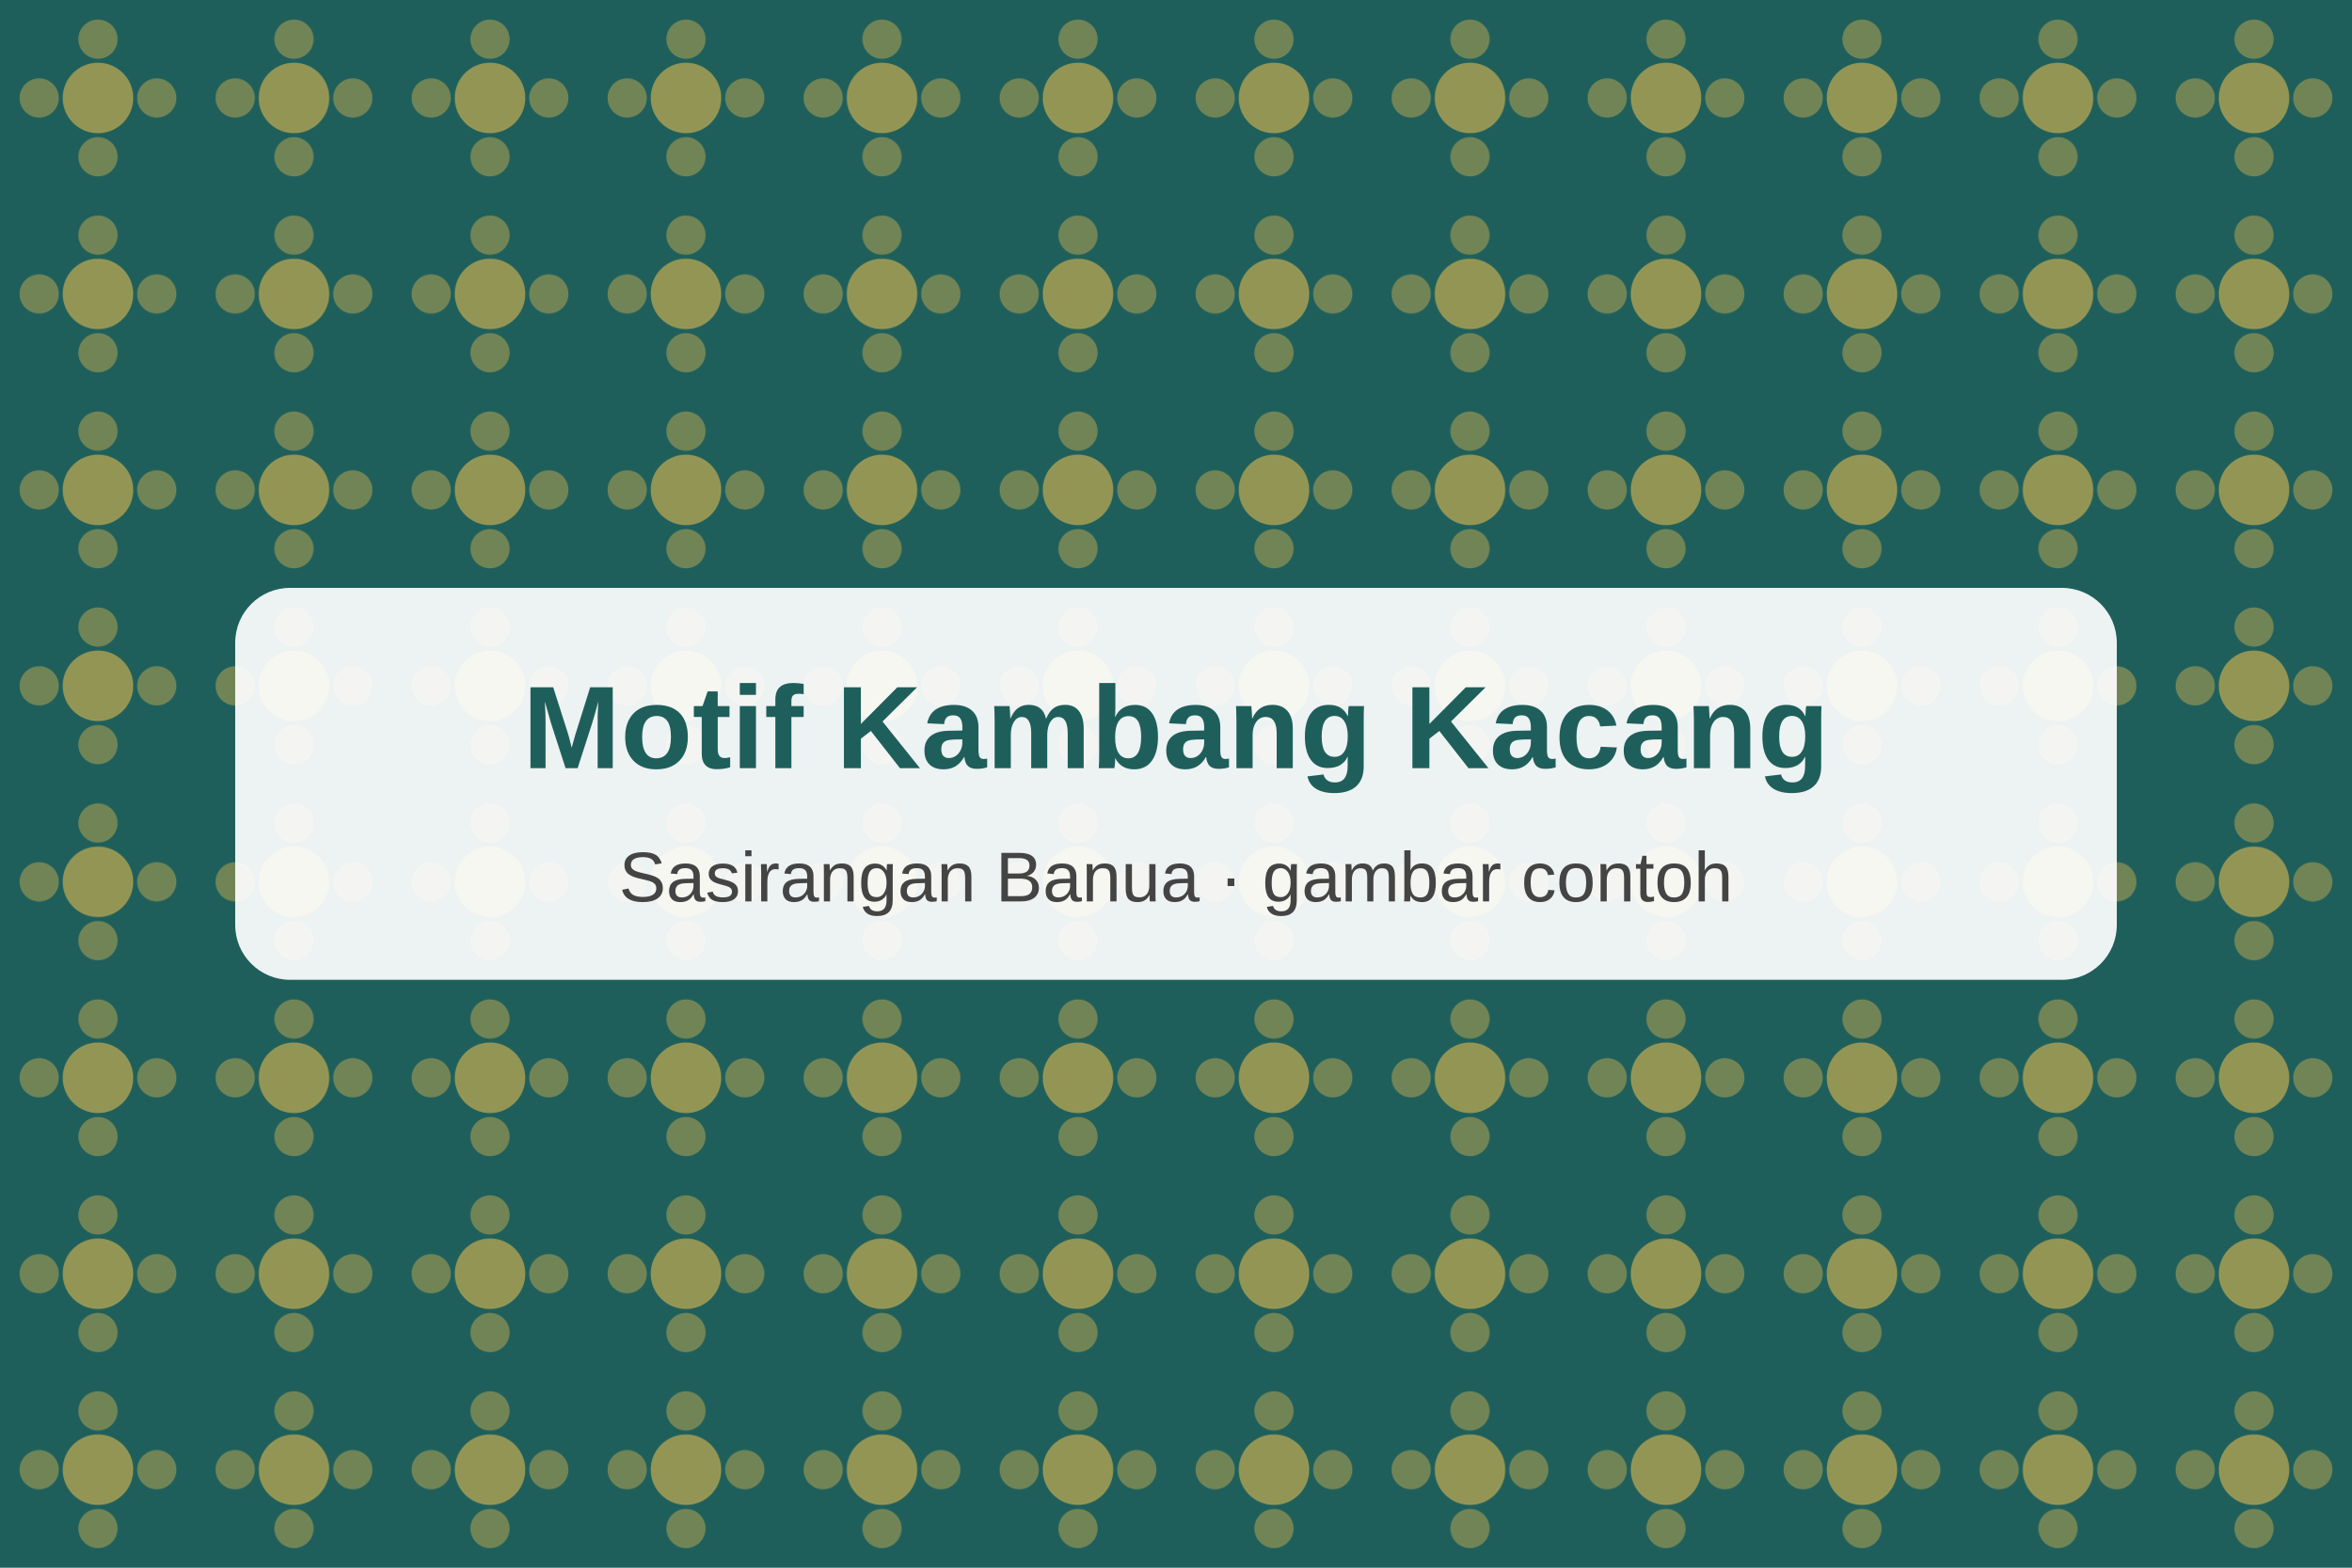
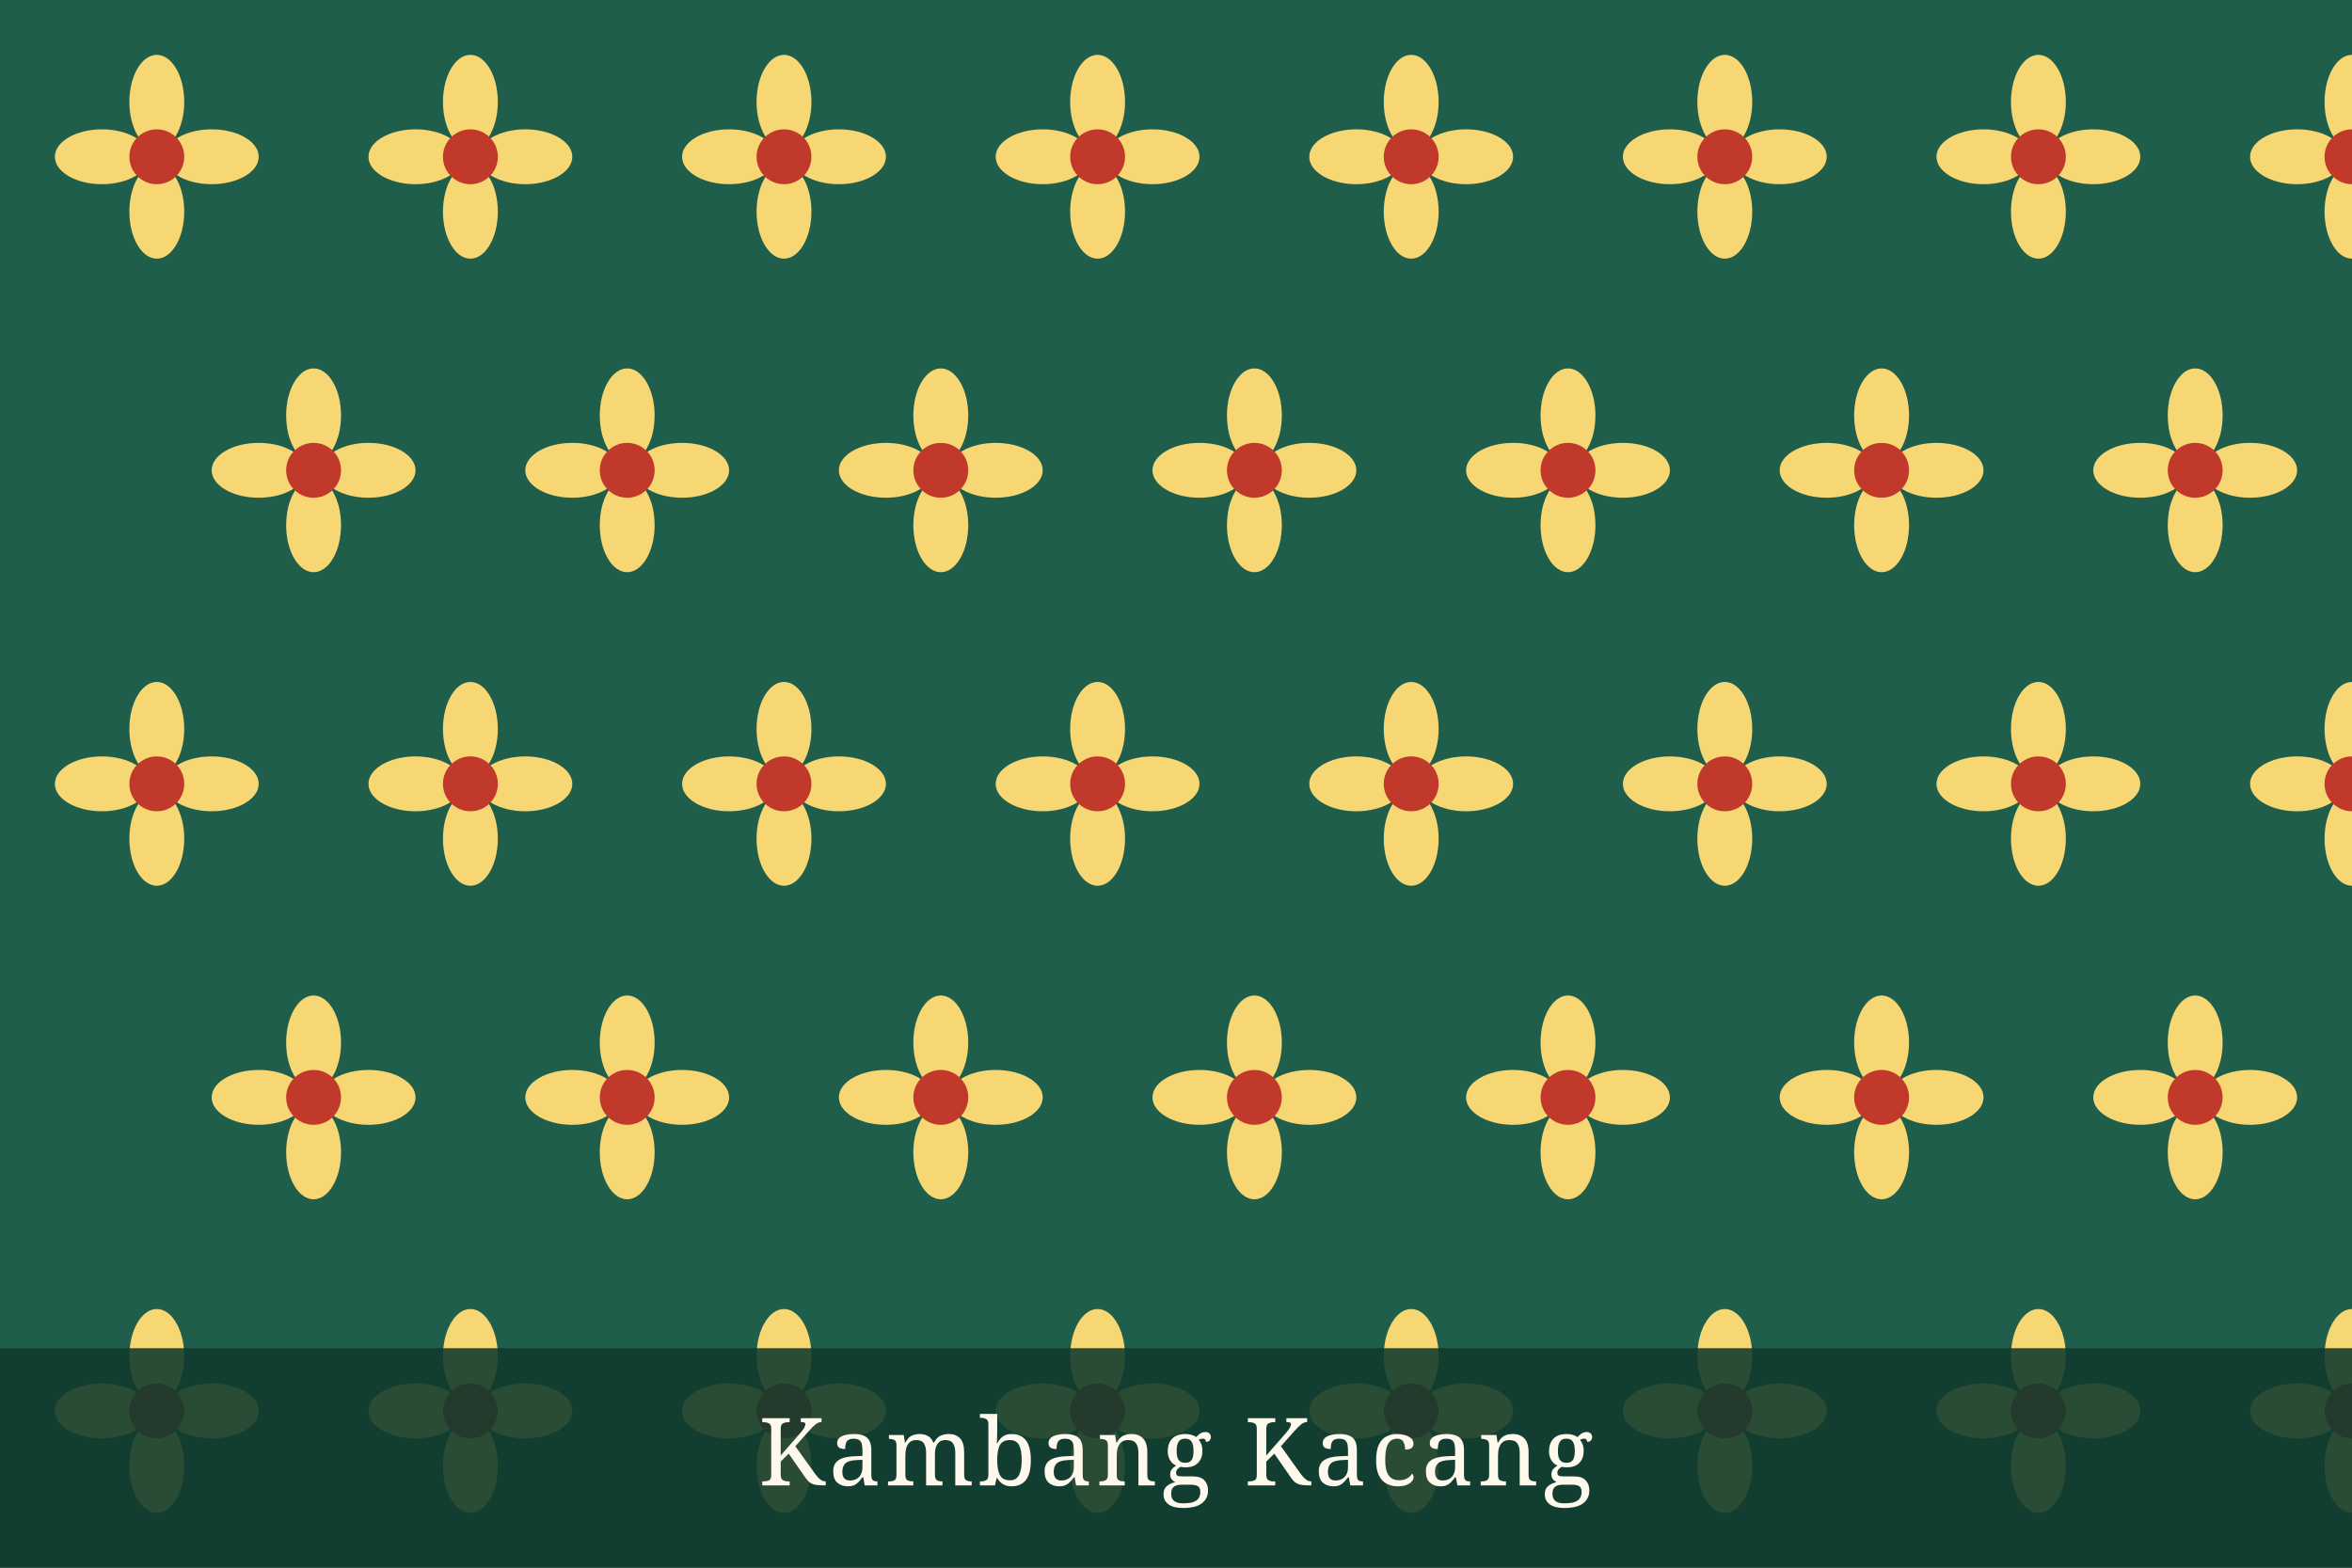
- <svg xmlns="http://www.w3.org/2000/svg" width="600" height="400" viewBox="0 0 600 400">
-   <defs>
-     <pattern id="p" width="50" height="50" patternUnits="userSpaceOnUse">
-       <circle cx="25" cy="25" r="9" fill="#f2c14e" />
-       <circle cx="25" cy="10" r="5" fill="#f2c14e" opacity=".7" />
-       <circle cx="25" cy="40" r="5" fill="#f2c14e" opacity=".7" />
-       <circle cx="10" cy="25" r="5" fill="#f2c14e" opacity=".7" />
-       <circle cx="40" cy="25" r="5" fill="#f2c14e" opacity=".7" />
-     </pattern>
-   </defs>
-   <rect width="600" height="400" fill="#1f5f5b" />
-   <rect width="600" height="400" fill="url(#p)" opacity="0.55" />
-   <rect x="60" y="150" width="480" height="100" rx="14" fill="#ffffff" opacity="0.92" />
-   <text x="300" y="196" text-anchor="middle" font-family="Segoe UI, Arial, sans-serif" font-size="30" font-weight="700" fill="#1f5f5b">Motif Kambang Kacang</text>
-   <text x="300" y="230" text-anchor="middle" font-family="Segoe UI, Arial, sans-serif" font-size="18" fill="#444">Sasirangan Banua · gambar contoh</text>
+ <svg xmlns="http://www.w3.org/2000/svg" viewBox="0 0 600 400" width="600" height="400" role="img" aria-label="Kambang Kacang">
+   <rect width="600" height="400" fill="#1f5e4a" />
+   <g>
+     <ellipse cx="54.0" cy="40.0" rx="12" ry="7" transform="rotate(0 54.0 40.0)" fill="#f7d774" />
+     <ellipse cx="40.0" cy="54.0" rx="12" ry="7" transform="rotate(90 40.0 54.0)" fill="#f7d774" />
+     <ellipse cx="26.0" cy="40.0" rx="12" ry="7" transform="rotate(180 26.0 40.0)" fill="#f7d774" />
+     <ellipse cx="40.0" cy="26.0" rx="12" ry="7" transform="rotate(270 40.0 26.0)" fill="#f7d774" />
+     <circle cx="40" cy="40" r="7" fill="#c0392b" />
+     <ellipse cx="134.0" cy="40.0" rx="12" ry="7" transform="rotate(0 134.0 40.0)" fill="#f7d774" />
+     <ellipse cx="120.0" cy="54.0" rx="12" ry="7" transform="rotate(90 120.0 54.0)" fill="#f7d774" />
+     <ellipse cx="106.0" cy="40.0" rx="12" ry="7" transform="rotate(180 106.0 40.0)" fill="#f7d774" />
+     <ellipse cx="120.0" cy="26.0" rx="12" ry="7" transform="rotate(270 120.0 26.0)" fill="#f7d774" />
+     <circle cx="120" cy="40" r="7" fill="#c0392b" />
+     <ellipse cx="214.0" cy="40.0" rx="12" ry="7" transform="rotate(0 214.0 40.0)" fill="#f7d774" />
+     <ellipse cx="200.0" cy="54.0" rx="12" ry="7" transform="rotate(90 200.0 54.0)" fill="#f7d774" />
+     <ellipse cx="186.0" cy="40.0" rx="12" ry="7" transform="rotate(180 186.0 40.0)" fill="#f7d774" />
+     <ellipse cx="200.0" cy="26.0" rx="12" ry="7" transform="rotate(270 200.0 26.0)" fill="#f7d774" />
+     <circle cx="200" cy="40" r="7" fill="#c0392b" />
+     <ellipse cx="294.0" cy="40.0" rx="12" ry="7" transform="rotate(0 294.0 40.0)" fill="#f7d774" />
+     <ellipse cx="280.0" cy="54.0" rx="12" ry="7" transform="rotate(90 280.0 54.0)" fill="#f7d774" />
+     <ellipse cx="266.0" cy="40.0" rx="12" ry="7" transform="rotate(180 266.0 40.0)" fill="#f7d774" />
+     <ellipse cx="280.0" cy="26.0" rx="12" ry="7" transform="rotate(270 280.0 26.0)" fill="#f7d774" />
+     <circle cx="280" cy="40" r="7" fill="#c0392b" />
+     <ellipse cx="374.0" cy="40.0" rx="12" ry="7" transform="rotate(0 374.0 40.0)" fill="#f7d774" />
+     <ellipse cx="360.0" cy="54.0" rx="12" ry="7" transform="rotate(90 360.0 54.0)" fill="#f7d774" />
+     <ellipse cx="346.0" cy="40.0" rx="12" ry="7" transform="rotate(180 346.0 40.0)" fill="#f7d774" />
+     <ellipse cx="360.0" cy="26.0" rx="12" ry="7" transform="rotate(270 360.0 26.0)" fill="#f7d774" />
+     <circle cx="360" cy="40" r="7" fill="#c0392b" />
+     <ellipse cx="454.0" cy="40.0" rx="12" ry="7" transform="rotate(0 454.0 40.0)" fill="#f7d774" />
+     <ellipse cx="440.0" cy="54.0" rx="12" ry="7" transform="rotate(90 440.0 54.0)" fill="#f7d774" />
+     <ellipse cx="426.0" cy="40.0" rx="12" ry="7" transform="rotate(180 426.0 40.0)" fill="#f7d774" />
+     <ellipse cx="440.0" cy="26.0" rx="12" ry="7" transform="rotate(270 440.0 26.0)" fill="#f7d774" />
+     <circle cx="440" cy="40" r="7" fill="#c0392b" />
+     <ellipse cx="534.0" cy="40.0" rx="12" ry="7" transform="rotate(0 534.0 40.0)" fill="#f7d774" />
+     <ellipse cx="520.0" cy="54.0" rx="12" ry="7" transform="rotate(90 520.0 54.0)" fill="#f7d774" />
+     <ellipse cx="506.0" cy="40.0" rx="12" ry="7" transform="rotate(180 506.0 40.0)" fill="#f7d774" />
+     <ellipse cx="520.0" cy="26.0" rx="12" ry="7" transform="rotate(270 520.0 26.0)" fill="#f7d774" />
+     <circle cx="520" cy="40" r="7" fill="#c0392b" />
+     <ellipse cx="614.0" cy="40.0" rx="12" ry="7" transform="rotate(0 614.0 40.0)" fill="#f7d774" />
+     <ellipse cx="600.0" cy="54.0" rx="12" ry="7" transform="rotate(90 600.0 54.0)" fill="#f7d774" />
+     <ellipse cx="586.0" cy="40.0" rx="12" ry="7" transform="rotate(180 586.0 40.0)" fill="#f7d774" />
+     <ellipse cx="600.0" cy="26.0" rx="12" ry="7" transform="rotate(270 600.0 26.0)" fill="#f7d774" />
+     <circle cx="600" cy="40" r="7" fill="#c0392b" />
+     <ellipse cx="94.0" cy="120.0" rx="12" ry="7" transform="rotate(0 94.0 120.0)" fill="#f7d774" />
+     <ellipse cx="80.0" cy="134.0" rx="12" ry="7" transform="rotate(90 80.0 134.0)" fill="#f7d774" />
+     <ellipse cx="66.0" cy="120.0" rx="12" ry="7" transform="rotate(180 66.0 120.0)" fill="#f7d774" />
+     <ellipse cx="80.0" cy="106.0" rx="12" ry="7" transform="rotate(270 80.0 106.0)" fill="#f7d774" />
+     <circle cx="80" cy="120" r="7" fill="#c0392b" />
+     <ellipse cx="174.0" cy="120.0" rx="12" ry="7" transform="rotate(0 174.0 120.0)" fill="#f7d774" />
+     <ellipse cx="160.0" cy="134.0" rx="12" ry="7" transform="rotate(90 160.0 134.0)" fill="#f7d774" />
+     <ellipse cx="146.0" cy="120.0" rx="12" ry="7" transform="rotate(180 146.0 120.0)" fill="#f7d774" />
+     <ellipse cx="160.0" cy="106.0" rx="12" ry="7" transform="rotate(270 160.0 106.0)" fill="#f7d774" />
+     <circle cx="160" cy="120" r="7" fill="#c0392b" />
+     <ellipse cx="254.0" cy="120.0" rx="12" ry="7" transform="rotate(0 254.0 120.0)" fill="#f7d774" />
+     <ellipse cx="240.0" cy="134.0" rx="12" ry="7" transform="rotate(90 240.0 134.0)" fill="#f7d774" />
+     <ellipse cx="226.0" cy="120.0" rx="12" ry="7" transform="rotate(180 226.0 120.0)" fill="#f7d774" />
+     <ellipse cx="240.0" cy="106.0" rx="12" ry="7" transform="rotate(270 240.0 106.0)" fill="#f7d774" />
+     <circle cx="240" cy="120" r="7" fill="#c0392b" />
+     <ellipse cx="334.0" cy="120.0" rx="12" ry="7" transform="rotate(0 334.0 120.0)" fill="#f7d774" />
+     <ellipse cx="320.0" cy="134.0" rx="12" ry="7" transform="rotate(90 320.0 134.0)" fill="#f7d774" />
+     <ellipse cx="306.0" cy="120.0" rx="12" ry="7" transform="rotate(180 306.0 120.0)" fill="#f7d774" />
+     <ellipse cx="320.0" cy="106.0" rx="12" ry="7" transform="rotate(270 320.0 106.0)" fill="#f7d774" />
+     <circle cx="320" cy="120" r="7" fill="#c0392b" />
+     <ellipse cx="414.0" cy="120.0" rx="12" ry="7" transform="rotate(0 414.0 120.0)" fill="#f7d774" />
+     <ellipse cx="400.0" cy="134.0" rx="12" ry="7" transform="rotate(90 400.0 134.0)" fill="#f7d774" />
+     <ellipse cx="386.0" cy="120.0" rx="12" ry="7" transform="rotate(180 386.0 120.0)" fill="#f7d774" />
+     <ellipse cx="400.0" cy="106.0" rx="12" ry="7" transform="rotate(270 400.0 106.0)" fill="#f7d774" />
+     <circle cx="400" cy="120" r="7" fill="#c0392b" />
+     <ellipse cx="494.0" cy="120.0" rx="12" ry="7" transform="rotate(0 494.0 120.0)" fill="#f7d774" />
+     <ellipse cx="480.0" cy="134.0" rx="12" ry="7" transform="rotate(90 480.0 134.0)" fill="#f7d774" />
+     <ellipse cx="466.0" cy="120.0" rx="12" ry="7" transform="rotate(180 466.0 120.0)" fill="#f7d774" />
+     <ellipse cx="480.0" cy="106.0" rx="12" ry="7" transform="rotate(270 480.0 106.0)" fill="#f7d774" />
+     <circle cx="480" cy="120" r="7" fill="#c0392b" />
+     <ellipse cx="574.0" cy="120.0" rx="12" ry="7" transform="rotate(0 574.0 120.0)" fill="#f7d774" />
+     <ellipse cx="560.0" cy="134.0" rx="12" ry="7" transform="rotate(90 560.0 134.0)" fill="#f7d774" />
+     <ellipse cx="546.0" cy="120.0" rx="12" ry="7" transform="rotate(180 546.0 120.0)" fill="#f7d774" />
+     <ellipse cx="560.0" cy="106.0" rx="12" ry="7" transform="rotate(270 560.0 106.0)" fill="#f7d774" />
+     <circle cx="560" cy="120" r="7" fill="#c0392b" />
+     <ellipse cx="54.0" cy="200.0" rx="12" ry="7" transform="rotate(0 54.0 200.0)" fill="#f7d774" />
+     <ellipse cx="40.0" cy="214.0" rx="12" ry="7" transform="rotate(90 40.0 214.0)" fill="#f7d774" />
+     <ellipse cx="26.0" cy="200.0" rx="12" ry="7" transform="rotate(180 26.0 200.0)" fill="#f7d774" />
+     <ellipse cx="40.0" cy="186.0" rx="12" ry="7" transform="rotate(270 40.0 186.0)" fill="#f7d774" />
+     <circle cx="40" cy="200" r="7" fill="#c0392b" />
+     <ellipse cx="134.0" cy="200.0" rx="12" ry="7" transform="rotate(0 134.0 200.0)" fill="#f7d774" />
+     <ellipse cx="120.0" cy="214.0" rx="12" ry="7" transform="rotate(90 120.0 214.0)" fill="#f7d774" />
+     <ellipse cx="106.0" cy="200.0" rx="12" ry="7" transform="rotate(180 106.0 200.0)" fill="#f7d774" />
+     <ellipse cx="120.0" cy="186.0" rx="12" ry="7" transform="rotate(270 120.0 186.0)" fill="#f7d774" />
+     <circle cx="120" cy="200" r="7" fill="#c0392b" />
+     <ellipse cx="214.0" cy="200.0" rx="12" ry="7" transform="rotate(0 214.0 200.0)" fill="#f7d774" />
+     <ellipse cx="200.0" cy="214.0" rx="12" ry="7" transform="rotate(90 200.0 214.0)" fill="#f7d774" />
+     <ellipse cx="186.0" cy="200.0" rx="12" ry="7" transform="rotate(180 186.0 200.0)" fill="#f7d774" />
+     <ellipse cx="200.0" cy="186.0" rx="12" ry="7" transform="rotate(270 200.0 186.0)" fill="#f7d774" />
+     <circle cx="200" cy="200" r="7" fill="#c0392b" />
+     <ellipse cx="294.0" cy="200.0" rx="12" ry="7" transform="rotate(0 294.0 200.0)" fill="#f7d774" />
+     <ellipse cx="280.0" cy="214.0" rx="12" ry="7" transform="rotate(90 280.0 214.0)" fill="#f7d774" />
+     <ellipse cx="266.0" cy="200.0" rx="12" ry="7" transform="rotate(180 266.0 200.0)" fill="#f7d774" />
+     <ellipse cx="280.0" cy="186.0" rx="12" ry="7" transform="rotate(270 280.0 186.0)" fill="#f7d774" />
+     <circle cx="280" cy="200" r="7" fill="#c0392b" />
+     <ellipse cx="374.0" cy="200.0" rx="12" ry="7" transform="rotate(0 374.0 200.0)" fill="#f7d774" />
+     <ellipse cx="360.0" cy="214.0" rx="12" ry="7" transform="rotate(90 360.0 214.0)" fill="#f7d774" />
+     <ellipse cx="346.0" cy="200.0" rx="12" ry="7" transform="rotate(180 346.0 200.0)" fill="#f7d774" />
+     <ellipse cx="360.0" cy="186.0" rx="12" ry="7" transform="rotate(270 360.0 186.0)" fill="#f7d774" />
+     <circle cx="360" cy="200" r="7" fill="#c0392b" />
+     <ellipse cx="454.0" cy="200.0" rx="12" ry="7" transform="rotate(0 454.0 200.0)" fill="#f7d774" />
+     <ellipse cx="440.0" cy="214.0" rx="12" ry="7" transform="rotate(90 440.0 214.0)" fill="#f7d774" />
+     <ellipse cx="426.0" cy="200.0" rx="12" ry="7" transform="rotate(180 426.0 200.0)" fill="#f7d774" />
+     <ellipse cx="440.0" cy="186.0" rx="12" ry="7" transform="rotate(270 440.0 186.0)" fill="#f7d774" />
+     <circle cx="440" cy="200" r="7" fill="#c0392b" />
+     <ellipse cx="534.0" cy="200.0" rx="12" ry="7" transform="rotate(0 534.0 200.0)" fill="#f7d774" />
+     <ellipse cx="520.0" cy="214.0" rx="12" ry="7" transform="rotate(90 520.0 214.0)" fill="#f7d774" />
+     <ellipse cx="506.0" cy="200.0" rx="12" ry="7" transform="rotate(180 506.0 200.0)" fill="#f7d774" />
+     <ellipse cx="520.0" cy="186.0" rx="12" ry="7" transform="rotate(270 520.0 186.0)" fill="#f7d774" />
+     <circle cx="520" cy="200" r="7" fill="#c0392b" />
+     <ellipse cx="614.0" cy="200.0" rx="12" ry="7" transform="rotate(0 614.0 200.0)" fill="#f7d774" />
+     <ellipse cx="600.0" cy="214.0" rx="12" ry="7" transform="rotate(90 600.0 214.0)" fill="#f7d774" />
+     <ellipse cx="586.0" cy="200.0" rx="12" ry="7" transform="rotate(180 586.0 200.0)" fill="#f7d774" />
+     <ellipse cx="600.0" cy="186.0" rx="12" ry="7" transform="rotate(270 600.0 186.0)" fill="#f7d774" />
+     <circle cx="600" cy="200" r="7" fill="#c0392b" />
+     <ellipse cx="94.0" cy="280.0" rx="12" ry="7" transform="rotate(0 94.0 280.0)" fill="#f7d774" />
+     <ellipse cx="80.0" cy="294.0" rx="12" ry="7" transform="rotate(90 80.0 294.0)" fill="#f7d774" />
+     <ellipse cx="66.0" cy="280.0" rx="12" ry="7" transform="rotate(180 66.0 280.0)" fill="#f7d774" />
+     <ellipse cx="80.0" cy="266.0" rx="12" ry="7" transform="rotate(270 80.0 266.0)" fill="#f7d774" />
+     <circle cx="80" cy="280" r="7" fill="#c0392b" />
+     <ellipse cx="174.0" cy="280.0" rx="12" ry="7" transform="rotate(0 174.0 280.0)" fill="#f7d774" />
+     <ellipse cx="160.0" cy="294.0" rx="12" ry="7" transform="rotate(90 160.0 294.0)" fill="#f7d774" />
+     <ellipse cx="146.0" cy="280.0" rx="12" ry="7" transform="rotate(180 146.0 280.0)" fill="#f7d774" />
+     <ellipse cx="160.0" cy="266.0" rx="12" ry="7" transform="rotate(270 160.0 266.0)" fill="#f7d774" />
+     <circle cx="160" cy="280" r="7" fill="#c0392b" />
+     <ellipse cx="254.0" cy="280.0" rx="12" ry="7" transform="rotate(0 254.0 280.0)" fill="#f7d774" />
+     <ellipse cx="240.0" cy="294.0" rx="12" ry="7" transform="rotate(90 240.0 294.0)" fill="#f7d774" />
+     <ellipse cx="226.0" cy="280.0" rx="12" ry="7" transform="rotate(180 226.0 280.0)" fill="#f7d774" />
+     <ellipse cx="240.0" cy="266.0" rx="12" ry="7" transform="rotate(270 240.0 266.0)" fill="#f7d774" />
+     <circle cx="240" cy="280" r="7" fill="#c0392b" />
+     <ellipse cx="334.0" cy="280.0" rx="12" ry="7" transform="rotate(0 334.0 280.0)" fill="#f7d774" />
+     <ellipse cx="320.0" cy="294.0" rx="12" ry="7" transform="rotate(90 320.0 294.0)" fill="#f7d774" />
+     <ellipse cx="306.0" cy="280.0" rx="12" ry="7" transform="rotate(180 306.0 280.0)" fill="#f7d774" />
+     <ellipse cx="320.0" cy="266.0" rx="12" ry="7" transform="rotate(270 320.0 266.0)" fill="#f7d774" />
+     <circle cx="320" cy="280" r="7" fill="#c0392b" />
+     <ellipse cx="414.0" cy="280.0" rx="12" ry="7" transform="rotate(0 414.0 280.0)" fill="#f7d774" />
+     <ellipse cx="400.0" cy="294.0" rx="12" ry="7" transform="rotate(90 400.0 294.0)" fill="#f7d774" />
+     <ellipse cx="386.0" cy="280.0" rx="12" ry="7" transform="rotate(180 386.0 280.0)" fill="#f7d774" />
+     <ellipse cx="400.0" cy="266.0" rx="12" ry="7" transform="rotate(270 400.0 266.0)" fill="#f7d774" />
+     <circle cx="400" cy="280" r="7" fill="#c0392b" />
+     <ellipse cx="494.0" cy="280.0" rx="12" ry="7" transform="rotate(0 494.0 280.0)" fill="#f7d774" />
+     <ellipse cx="480.0" cy="294.0" rx="12" ry="7" transform="rotate(90 480.0 294.0)" fill="#f7d774" />
+     <ellipse cx="466.0" cy="280.0" rx="12" ry="7" transform="rotate(180 466.0 280.0)" fill="#f7d774" />
+     <ellipse cx="480.0" cy="266.0" rx="12" ry="7" transform="rotate(270 480.0 266.0)" fill="#f7d774" />
+     <circle cx="480" cy="280" r="7" fill="#c0392b" />
+     <ellipse cx="574.0" cy="280.0" rx="12" ry="7" transform="rotate(0 574.0 280.0)" fill="#f7d774" />
+     <ellipse cx="560.0" cy="294.0" rx="12" ry="7" transform="rotate(90 560.0 294.0)" fill="#f7d774" />
+     <ellipse cx="546.0" cy="280.0" rx="12" ry="7" transform="rotate(180 546.0 280.0)" fill="#f7d774" />
+     <ellipse cx="560.0" cy="266.0" rx="12" ry="7" transform="rotate(270 560.0 266.0)" fill="#f7d774" />
+     <circle cx="560" cy="280" r="7" fill="#c0392b" />
+     <ellipse cx="54.0" cy="360.0" rx="12" ry="7" transform="rotate(0 54.0 360.0)" fill="#f7d774" />
+     <ellipse cx="40.0" cy="374.0" rx="12" ry="7" transform="rotate(90 40.0 374.0)" fill="#f7d774" />
+     <ellipse cx="26.0" cy="360.0" rx="12" ry="7" transform="rotate(180 26.0 360.0)" fill="#f7d774" />
+     <ellipse cx="40.0" cy="346.0" rx="12" ry="7" transform="rotate(270 40.0 346.0)" fill="#f7d774" />
+     <circle cx="40" cy="360" r="7" fill="#c0392b" />
+     <ellipse cx="134.0" cy="360.0" rx="12" ry="7" transform="rotate(0 134.0 360.0)" fill="#f7d774" />
+     <ellipse cx="120.0" cy="374.0" rx="12" ry="7" transform="rotate(90 120.0 374.0)" fill="#f7d774" />
+     <ellipse cx="106.0" cy="360.0" rx="12" ry="7" transform="rotate(180 106.0 360.0)" fill="#f7d774" />
+     <ellipse cx="120.0" cy="346.0" rx="12" ry="7" transform="rotate(270 120.0 346.0)" fill="#f7d774" />
+     <circle cx="120" cy="360" r="7" fill="#c0392b" />
+     <ellipse cx="214.0" cy="360.0" rx="12" ry="7" transform="rotate(0 214.0 360.0)" fill="#f7d774" />
+     <ellipse cx="200.0" cy="374.0" rx="12" ry="7" transform="rotate(90 200.0 374.0)" fill="#f7d774" />
+     <ellipse cx="186.0" cy="360.0" rx="12" ry="7" transform="rotate(180 186.0 360.0)" fill="#f7d774" />
+     <ellipse cx="200.0" cy="346.0" rx="12" ry="7" transform="rotate(270 200.0 346.0)" fill="#f7d774" />
+     <circle cx="200" cy="360" r="7" fill="#c0392b" />
+     <ellipse cx="294.0" cy="360.0" rx="12" ry="7" transform="rotate(0 294.0 360.0)" fill="#f7d774" />
+     <ellipse cx="280.0" cy="374.0" rx="12" ry="7" transform="rotate(90 280.0 374.0)" fill="#f7d774" />
+     <ellipse cx="266.0" cy="360.0" rx="12" ry="7" transform="rotate(180 266.0 360.0)" fill="#f7d774" />
+     <ellipse cx="280.0" cy="346.0" rx="12" ry="7" transform="rotate(270 280.0 346.0)" fill="#f7d774" />
+     <circle cx="280" cy="360" r="7" fill="#c0392b" />
+     <ellipse cx="374.0" cy="360.0" rx="12" ry="7" transform="rotate(0 374.0 360.0)" fill="#f7d774" />
+     <ellipse cx="360.0" cy="374.0" rx="12" ry="7" transform="rotate(90 360.0 374.0)" fill="#f7d774" />
+     <ellipse cx="346.0" cy="360.0" rx="12" ry="7" transform="rotate(180 346.0 360.0)" fill="#f7d774" />
+     <ellipse cx="360.0" cy="346.0" rx="12" ry="7" transform="rotate(270 360.0 346.0)" fill="#f7d774" />
+     <circle cx="360" cy="360" r="7" fill="#c0392b" />
+     <ellipse cx="454.0" cy="360.0" rx="12" ry="7" transform="rotate(0 454.0 360.0)" fill="#f7d774" />
+     <ellipse cx="440.0" cy="374.0" rx="12" ry="7" transform="rotate(90 440.0 374.0)" fill="#f7d774" />
+     <ellipse cx="426.0" cy="360.0" rx="12" ry="7" transform="rotate(180 426.0 360.0)" fill="#f7d774" />
+     <ellipse cx="440.0" cy="346.0" rx="12" ry="7" transform="rotate(270 440.0 346.0)" fill="#f7d774" />
+     <circle cx="440" cy="360" r="7" fill="#c0392b" />
+     <ellipse cx="534.0" cy="360.0" rx="12" ry="7" transform="rotate(0 534.0 360.0)" fill="#f7d774" />
+     <ellipse cx="520.0" cy="374.0" rx="12" ry="7" transform="rotate(90 520.0 374.0)" fill="#f7d774" />
+     <ellipse cx="506.0" cy="360.0" rx="12" ry="7" transform="rotate(180 506.0 360.0)" fill="#f7d774" />
+     <ellipse cx="520.0" cy="346.0" rx="12" ry="7" transform="rotate(270 520.0 346.0)" fill="#f7d774" />
+     <circle cx="520" cy="360" r="7" fill="#c0392b" />
+     <ellipse cx="614.0" cy="360.0" rx="12" ry="7" transform="rotate(0 614.0 360.0)" fill="#f7d774" />
+     <ellipse cx="600.0" cy="374.0" rx="12" ry="7" transform="rotate(90 600.0 374.0)" fill="#f7d774" />
+     <ellipse cx="586.0" cy="360.0" rx="12" ry="7" transform="rotate(180 586.0 360.0)" fill="#f7d774" />
+     <ellipse cx="600.0" cy="346.0" rx="12" ry="7" transform="rotate(270 600.0 346.0)" fill="#f7d774" />
+     <circle cx="600" cy="360" r="7" fill="#c0392b" />
+   </g>
+   <rect y="344" width="600" height="56" fill="#0f3a2c" opacity="0.88" />
+   <text x="300.0" y="379" text-anchor="middle" font-family="Georgia, serif" font-size="24" fill="#fff8ec" letter-spacing="1">Kambang Kacang</text>
</svg>
